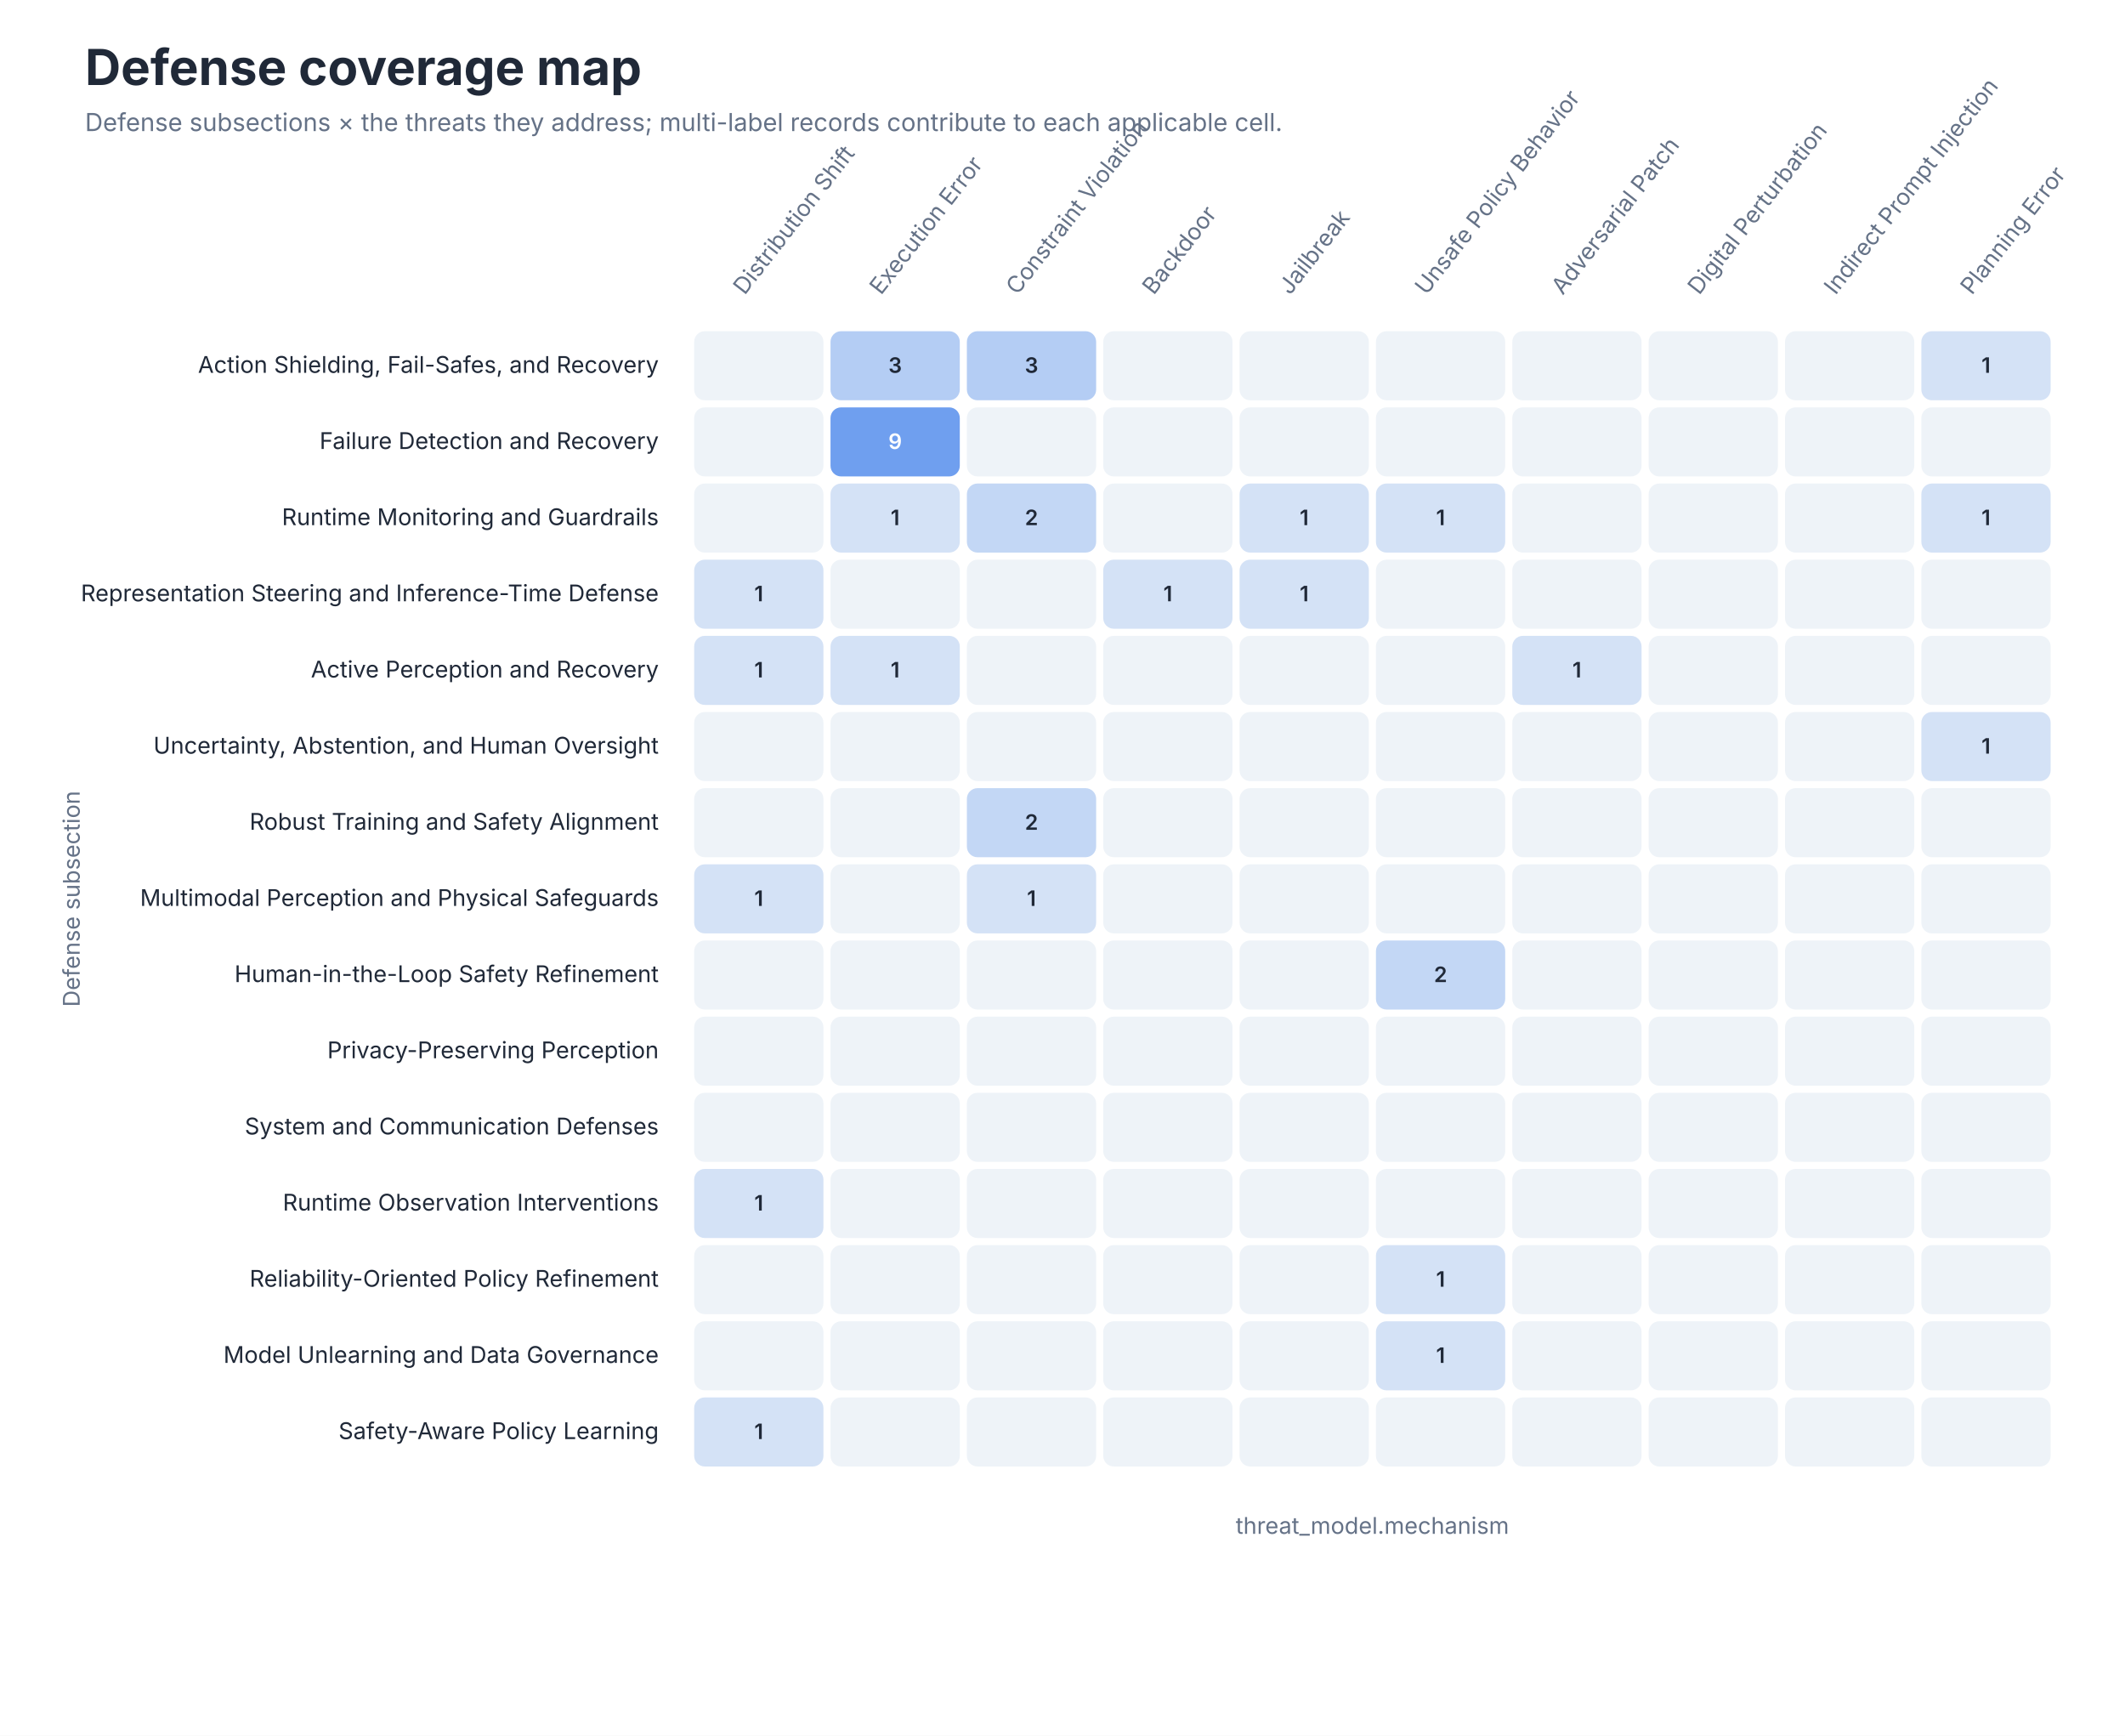
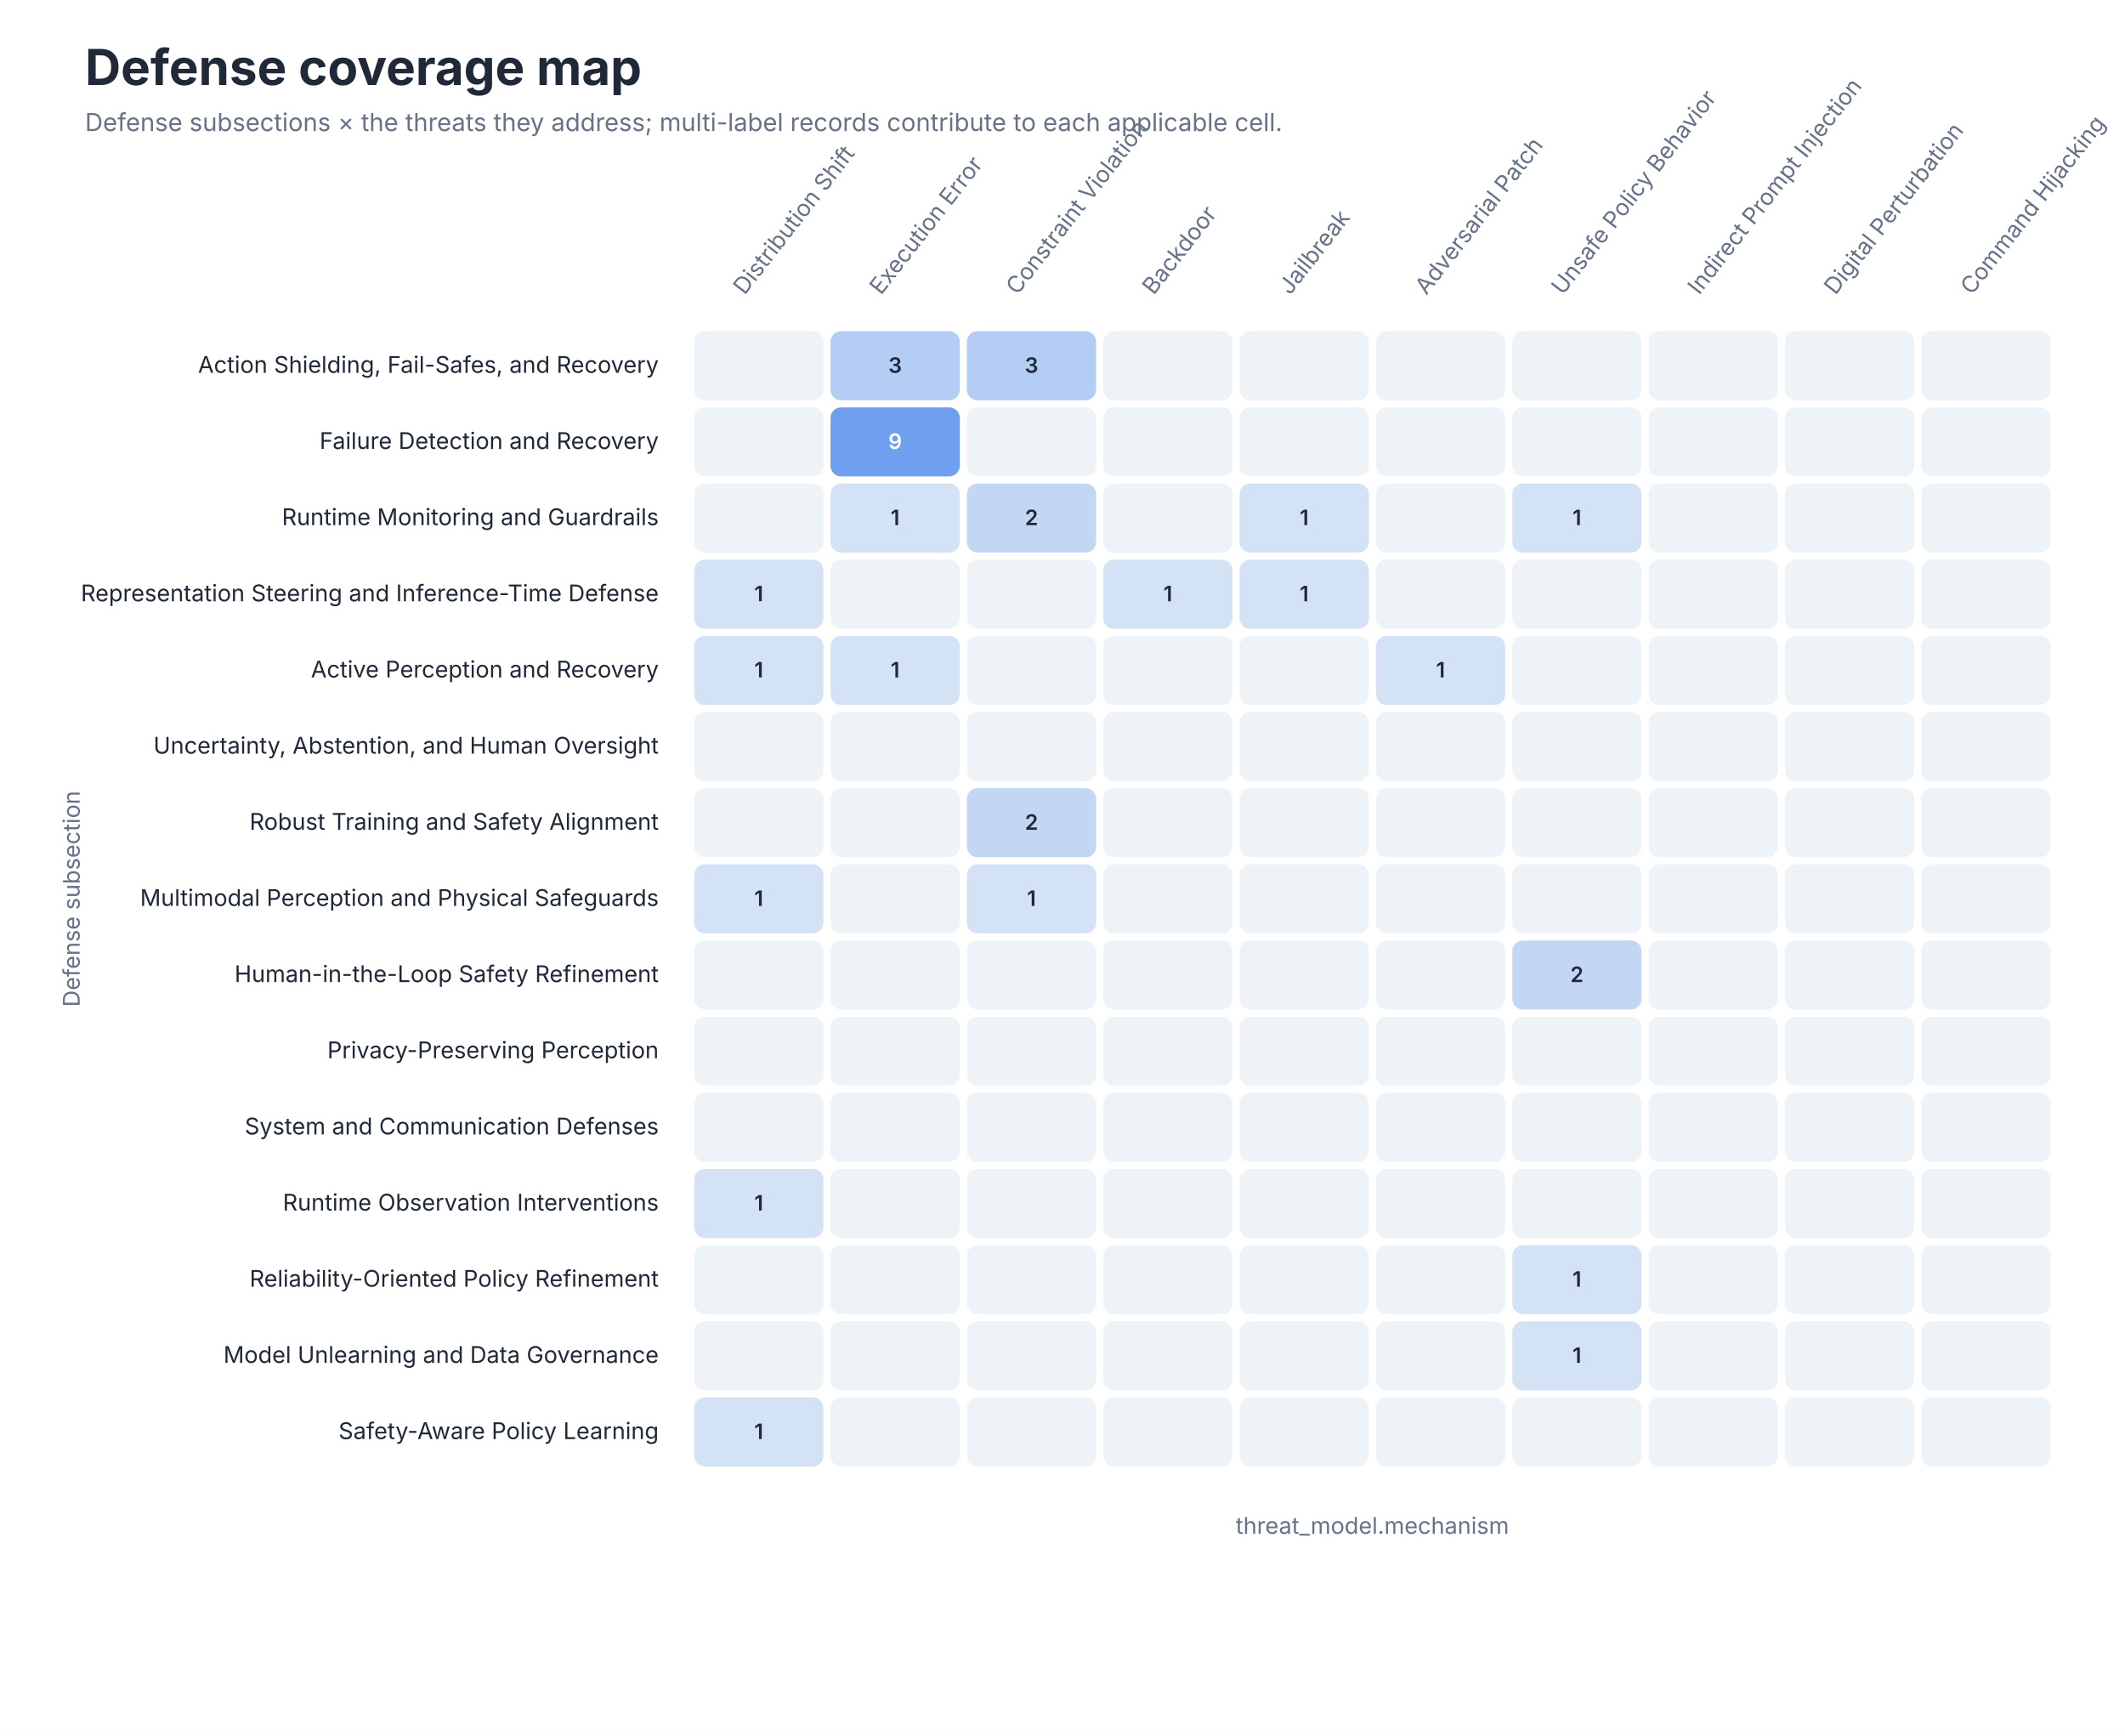
<svg xmlns="http://www.w3.org/2000/svg" role="img" aria-labelledby="title desc" viewBox="0 0 1200 980">
  <style>
text { font-family: -apple-system, BlinkMacSystemFont, 'Segoe UI', sans-serif; }
.title { font-size: 28px; font-weight: 650; fill: #202938; }
.subtitle { font-size: 14px; fill: #657287; }
.axis { font-size: 13px; fill: #657287; }
.label { font-size: 13px; fill: #202938; }
.small { font-size: 11px; fill: #657287; }
</style>
  <rect width="1200" height="980" fill="#FFFFFF" />
  <text class="title" x="48" y="48">Defense coverage map</text>
  <text class="subtitle" x="48" y="74">Defense subsections × the threats they address; multi-label records contribute to each applicable cell.</text>
  <text class="axis" text-anchor="start" transform="translate(420.5 167) rotate(-52)">Distribution Shift</text>
  <text class="axis" text-anchor="start" transform="translate(497.5 167) rotate(-52)">Execution Error</text>
  <text class="axis" text-anchor="start" transform="translate(574.5 167) rotate(-52)">Constraint Violation</text>
  <text class="axis" text-anchor="start" transform="translate(651.5 167) rotate(-52)">Backdoor</text>
  <text class="axis" text-anchor="start" transform="translate(728.5 167) rotate(-52)">Jailbreak</text>
-   <text class="axis" text-anchor="start" transform="translate(805.5 167) rotate(-52)">Unsafe Policy Behavior</text>
-   <text class="axis" text-anchor="start" transform="translate(882.5 167) rotate(-52)">Adversarial Patch</text>
-   <text class="axis" text-anchor="start" transform="translate(959.5 167) rotate(-52)">Digital Perturbation</text>
-   <text class="axis" text-anchor="start" transform="translate(1036.5 167) rotate(-52)">Indirect Prompt Injection</text>
-   <text class="axis" text-anchor="start" transform="translate(1113.5 167) rotate(-52)">Planning Error</text>
+   <text class="axis" text-anchor="start" transform="translate(805.5 167) rotate(-52)">Adversarial Patch</text>
+   <text class="axis" text-anchor="start" transform="translate(882.5 167) rotate(-52)">Unsafe Policy Behavior</text>
+   <text class="axis" text-anchor="start" transform="translate(959.5 167) rotate(-52)">Indirect Prompt Injection</text>
+   <text class="axis" text-anchor="start" transform="translate(1036.5 167) rotate(-52)">Digital Perturbation</text>
+   <text class="axis" text-anchor="start" transform="translate(1113.5 167) rotate(-52)">Command Hijacking</text>
  <text class="label" x="372" y="210.5" text-anchor="end">Action Shielding, Fail-Safes, and Recovery</text>
  <rect x="392" y="187" width="73" height="39" rx="6" fill="#EEF3F8" />
  <text x="428.5" y="210.5" text-anchor="middle" font-size="12" font-weight="600" fill="#202938" />
  <rect x="469" y="187" width="73" height="39" rx="6" fill="#B4CDF4" />
  <text x="505.5" y="210.5" text-anchor="middle" font-size="12" font-weight="600" fill="#202938">3</text>
  <rect x="546" y="187" width="73" height="39" rx="6" fill="#B4CDF4" />
  <text x="582.5" y="210.5" text-anchor="middle" font-size="12" font-weight="600" fill="#202938">3</text>
  <rect x="623" y="187" width="73" height="39" rx="6" fill="#EEF3F8" />
  <text x="659.5" y="210.5" text-anchor="middle" font-size="12" font-weight="600" fill="#202938" />
  <rect x="700" y="187" width="73" height="39" rx="6" fill="#EEF3F8" />
  <text x="736.5" y="210.5" text-anchor="middle" font-size="12" font-weight="600" fill="#202938" />
  <rect x="777" y="187" width="73" height="39" rx="6" fill="#EEF3F8" />
  <text x="813.5" y="210.5" text-anchor="middle" font-size="12" font-weight="600" fill="#202938" />
  <rect x="854" y="187" width="73" height="39" rx="6" fill="#EEF3F8" />
  <text x="890.5" y="210.5" text-anchor="middle" font-size="12" font-weight="600" fill="#202938" />
  <rect x="931" y="187" width="73" height="39" rx="6" fill="#EEF3F8" />
  <text x="967.5" y="210.5" text-anchor="middle" font-size="12" font-weight="600" fill="#202938" />
  <rect x="1008" y="187" width="73" height="39" rx="6" fill="#EEF3F8" />
  <text x="1044.5" y="210.5" text-anchor="middle" font-size="12" font-weight="600" fill="#202938" />
-   <rect x="1085" y="187" width="73" height="39" rx="6" fill="#D4E2F6" />
-   <text x="1121.5" y="210.5" text-anchor="middle" font-size="12" font-weight="600" fill="#202938">1</text>
+   <rect x="1085" y="187" width="73" height="39" rx="6" fill="#EEF3F8" />
+   <text x="1121.5" y="210.5" text-anchor="middle" font-size="12" font-weight="600" fill="#202938" />
  <text class="label" x="372" y="253.5" text-anchor="end">Failure Detection and Recovery</text>
  <rect x="392" y="230" width="73" height="39" rx="6" fill="#EEF3F8" />
  <text x="428.5" y="253.5" text-anchor="middle" font-size="12" font-weight="600" fill="#202938" />
  <rect x="469" y="230" width="73" height="39" rx="6" fill="#6F9FEF" />
  <text x="505.5" y="253.5" text-anchor="middle" font-size="12" font-weight="600" fill="#FFFFFF">9</text>
  <rect x="546" y="230" width="73" height="39" rx="6" fill="#EEF3F8" />
  <text x="582.5" y="253.5" text-anchor="middle" font-size="12" font-weight="600" fill="#202938" />
  <rect x="623" y="230" width="73" height="39" rx="6" fill="#EEF3F8" />
  <text x="659.5" y="253.5" text-anchor="middle" font-size="12" font-weight="600" fill="#202938" />
  <rect x="700" y="230" width="73" height="39" rx="6" fill="#EEF3F8" />
  <text x="736.5" y="253.5" text-anchor="middle" font-size="12" font-weight="600" fill="#202938" />
  <rect x="777" y="230" width="73" height="39" rx="6" fill="#EEF3F8" />
  <text x="813.5" y="253.5" text-anchor="middle" font-size="12" font-weight="600" fill="#202938" />
  <rect x="854" y="230" width="73" height="39" rx="6" fill="#EEF3F8" />
  <text x="890.5" y="253.5" text-anchor="middle" font-size="12" font-weight="600" fill="#202938" />
  <rect x="931" y="230" width="73" height="39" rx="6" fill="#EEF3F8" />
  <text x="967.5" y="253.5" text-anchor="middle" font-size="12" font-weight="600" fill="#202938" />
  <rect x="1008" y="230" width="73" height="39" rx="6" fill="#EEF3F8" />
  <text x="1044.5" y="253.5" text-anchor="middle" font-size="12" font-weight="600" fill="#202938" />
  <rect x="1085" y="230" width="73" height="39" rx="6" fill="#EEF3F8" />
  <text x="1121.5" y="253.5" text-anchor="middle" font-size="12" font-weight="600" fill="#202938" />
  <text class="label" x="372" y="296.5" text-anchor="end">Runtime Monitoring and Guardrails</text>
  <rect x="392" y="273" width="73" height="39" rx="6" fill="#EEF3F8" />
  <text x="428.5" y="296.5" text-anchor="middle" font-size="12" font-weight="600" fill="#202938" />
  <rect x="469" y="273" width="73" height="39" rx="6" fill="#D4E2F6" />
  <text x="505.5" y="296.5" text-anchor="middle" font-size="12" font-weight="600" fill="#202938">1</text>
  <rect x="546" y="273" width="73" height="39" rx="6" fill="#C3D7F5" />
  <text x="582.5" y="296.5" text-anchor="middle" font-size="12" font-weight="600" fill="#202938">2</text>
  <rect x="623" y="273" width="73" height="39" rx="6" fill="#EEF3F8" />
  <text x="659.5" y="296.5" text-anchor="middle" font-size="12" font-weight="600" fill="#202938" />
  <rect x="700" y="273" width="73" height="39" rx="6" fill="#D4E2F6" />
  <text x="736.5" y="296.5" text-anchor="middle" font-size="12" font-weight="600" fill="#202938">1</text>
-   <rect x="777" y="273" width="73" height="39" rx="6" fill="#D4E2F6" />
-   <text x="813.5" y="296.5" text-anchor="middle" font-size="12" font-weight="600" fill="#202938">1</text>
-   <rect x="854" y="273" width="73" height="39" rx="6" fill="#EEF3F8" />
-   <text x="890.5" y="296.5" text-anchor="middle" font-size="12" font-weight="600" fill="#202938" />
+   <rect x="777" y="273" width="73" height="39" rx="6" fill="#EEF3F8" />
+   <text x="813.5" y="296.5" text-anchor="middle" font-size="12" font-weight="600" fill="#202938" />
+   <rect x="854" y="273" width="73" height="39" rx="6" fill="#D4E2F6" />
+   <text x="890.5" y="296.5" text-anchor="middle" font-size="12" font-weight="600" fill="#202938">1</text>
  <rect x="931" y="273" width="73" height="39" rx="6" fill="#EEF3F8" />
  <text x="967.5" y="296.5" text-anchor="middle" font-size="12" font-weight="600" fill="#202938" />
  <rect x="1008" y="273" width="73" height="39" rx="6" fill="#EEF3F8" />
  <text x="1044.5" y="296.5" text-anchor="middle" font-size="12" font-weight="600" fill="#202938" />
-   <rect x="1085" y="273" width="73" height="39" rx="6" fill="#D4E2F6" />
-   <text x="1121.5" y="296.5" text-anchor="middle" font-size="12" font-weight="600" fill="#202938">1</text>
+   <rect x="1085" y="273" width="73" height="39" rx="6" fill="#EEF3F8" />
+   <text x="1121.5" y="296.5" text-anchor="middle" font-size="12" font-weight="600" fill="#202938" />
  <text class="label" x="372" y="339.5" text-anchor="end">Representation Steering and Inference-Time Defense</text>
  <rect x="392" y="316" width="73" height="39" rx="6" fill="#D4E2F6" />
  <text x="428.5" y="339.5" text-anchor="middle" font-size="12" font-weight="600" fill="#202938">1</text>
  <rect x="469" y="316" width="73" height="39" rx="6" fill="#EEF3F8" />
  <text x="505.5" y="339.5" text-anchor="middle" font-size="12" font-weight="600" fill="#202938" />
  <rect x="546" y="316" width="73" height="39" rx="6" fill="#EEF3F8" />
  <text x="582.5" y="339.5" text-anchor="middle" font-size="12" font-weight="600" fill="#202938" />
  <rect x="623" y="316" width="73" height="39" rx="6" fill="#D4E2F6" />
  <text x="659.5" y="339.5" text-anchor="middle" font-size="12" font-weight="600" fill="#202938">1</text>
  <rect x="700" y="316" width="73" height="39" rx="6" fill="#D4E2F6" />
  <text x="736.5" y="339.5" text-anchor="middle" font-size="12" font-weight="600" fill="#202938">1</text>
  <rect x="777" y="316" width="73" height="39" rx="6" fill="#EEF3F8" />
  <text x="813.5" y="339.5" text-anchor="middle" font-size="12" font-weight="600" fill="#202938" />
  <rect x="854" y="316" width="73" height="39" rx="6" fill="#EEF3F8" />
  <text x="890.5" y="339.5" text-anchor="middle" font-size="12" font-weight="600" fill="#202938" />
  <rect x="931" y="316" width="73" height="39" rx="6" fill="#EEF3F8" />
  <text x="967.5" y="339.5" text-anchor="middle" font-size="12" font-weight="600" fill="#202938" />
  <rect x="1008" y="316" width="73" height="39" rx="6" fill="#EEF3F8" />
  <text x="1044.5" y="339.5" text-anchor="middle" font-size="12" font-weight="600" fill="#202938" />
  <rect x="1085" y="316" width="73" height="39" rx="6" fill="#EEF3F8" />
  <text x="1121.5" y="339.5" text-anchor="middle" font-size="12" font-weight="600" fill="#202938" />
  <text class="label" x="372" y="382.5" text-anchor="end">Active Perception and Recovery</text>
  <rect x="392" y="359" width="73" height="39" rx="6" fill="#D4E2F6" />
  <text x="428.5" y="382.5" text-anchor="middle" font-size="12" font-weight="600" fill="#202938">1</text>
  <rect x="469" y="359" width="73" height="39" rx="6" fill="#D4E2F6" />
  <text x="505.5" y="382.5" text-anchor="middle" font-size="12" font-weight="600" fill="#202938">1</text>
  <rect x="546" y="359" width="73" height="39" rx="6" fill="#EEF3F8" />
  <text x="582.5" y="382.5" text-anchor="middle" font-size="12" font-weight="600" fill="#202938" />
  <rect x="623" y="359" width="73" height="39" rx="6" fill="#EEF3F8" />
  <text x="659.5" y="382.5" text-anchor="middle" font-size="12" font-weight="600" fill="#202938" />
  <rect x="700" y="359" width="73" height="39" rx="6" fill="#EEF3F8" />
  <text x="736.5" y="382.5" text-anchor="middle" font-size="12" font-weight="600" fill="#202938" />
-   <rect x="777" y="359" width="73" height="39" rx="6" fill="#EEF3F8" />
-   <text x="813.5" y="382.5" text-anchor="middle" font-size="12" font-weight="600" fill="#202938" />
-   <rect x="854" y="359" width="73" height="39" rx="6" fill="#D4E2F6" />
-   <text x="890.5" y="382.5" text-anchor="middle" font-size="12" font-weight="600" fill="#202938">1</text>
+   <rect x="777" y="359" width="73" height="39" rx="6" fill="#D4E2F6" />
+   <text x="813.5" y="382.5" text-anchor="middle" font-size="12" font-weight="600" fill="#202938">1</text>
+   <rect x="854" y="359" width="73" height="39" rx="6" fill="#EEF3F8" />
+   <text x="890.5" y="382.5" text-anchor="middle" font-size="12" font-weight="600" fill="#202938" />
  <rect x="931" y="359" width="73" height="39" rx="6" fill="#EEF3F8" />
  <text x="967.5" y="382.5" text-anchor="middle" font-size="12" font-weight="600" fill="#202938" />
  <rect x="1008" y="359" width="73" height="39" rx="6" fill="#EEF3F8" />
  <text x="1044.5" y="382.5" text-anchor="middle" font-size="12" font-weight="600" fill="#202938" />
  <rect x="1085" y="359" width="73" height="39" rx="6" fill="#EEF3F8" />
  <text x="1121.5" y="382.5" text-anchor="middle" font-size="12" font-weight="600" fill="#202938" />
  <text class="label" x="372" y="425.5" text-anchor="end">Uncertainty, Abstention, and Human Oversight</text>
  <rect x="392" y="402" width="73" height="39" rx="6" fill="#EEF3F8" />
  <text x="428.5" y="425.5" text-anchor="middle" font-size="12" font-weight="600" fill="#202938" />
  <rect x="469" y="402" width="73" height="39" rx="6" fill="#EEF3F8" />
  <text x="505.5" y="425.5" text-anchor="middle" font-size="12" font-weight="600" fill="#202938" />
  <rect x="546" y="402" width="73" height="39" rx="6" fill="#EEF3F8" />
  <text x="582.5" y="425.5" text-anchor="middle" font-size="12" font-weight="600" fill="#202938" />
  <rect x="623" y="402" width="73" height="39" rx="6" fill="#EEF3F8" />
  <text x="659.5" y="425.5" text-anchor="middle" font-size="12" font-weight="600" fill="#202938" />
  <rect x="700" y="402" width="73" height="39" rx="6" fill="#EEF3F8" />
  <text x="736.5" y="425.5" text-anchor="middle" font-size="12" font-weight="600" fill="#202938" />
  <rect x="777" y="402" width="73" height="39" rx="6" fill="#EEF3F8" />
  <text x="813.5" y="425.5" text-anchor="middle" font-size="12" font-weight="600" fill="#202938" />
  <rect x="854" y="402" width="73" height="39" rx="6" fill="#EEF3F8" />
  <text x="890.5" y="425.5" text-anchor="middle" font-size="12" font-weight="600" fill="#202938" />
  <rect x="931" y="402" width="73" height="39" rx="6" fill="#EEF3F8" />
  <text x="967.5" y="425.5" text-anchor="middle" font-size="12" font-weight="600" fill="#202938" />
  <rect x="1008" y="402" width="73" height="39" rx="6" fill="#EEF3F8" />
  <text x="1044.5" y="425.5" text-anchor="middle" font-size="12" font-weight="600" fill="#202938" />
-   <rect x="1085" y="402" width="73" height="39" rx="6" fill="#D4E2F6" />
-   <text x="1121.5" y="425.5" text-anchor="middle" font-size="12" font-weight="600" fill="#202938">1</text>
+   <rect x="1085" y="402" width="73" height="39" rx="6" fill="#EEF3F8" />
+   <text x="1121.5" y="425.5" text-anchor="middle" font-size="12" font-weight="600" fill="#202938" />
  <text class="label" x="372" y="468.5" text-anchor="end">Robust Training and Safety Alignment</text>
  <rect x="392" y="445" width="73" height="39" rx="6" fill="#EEF3F8" />
  <text x="428.5" y="468.5" text-anchor="middle" font-size="12" font-weight="600" fill="#202938" />
  <rect x="469" y="445" width="73" height="39" rx="6" fill="#EEF3F8" />
  <text x="505.5" y="468.5" text-anchor="middle" font-size="12" font-weight="600" fill="#202938" />
  <rect x="546" y="445" width="73" height="39" rx="6" fill="#C3D7F5" />
  <text x="582.5" y="468.5" text-anchor="middle" font-size="12" font-weight="600" fill="#202938">2</text>
  <rect x="623" y="445" width="73" height="39" rx="6" fill="#EEF3F8" />
  <text x="659.5" y="468.5" text-anchor="middle" font-size="12" font-weight="600" fill="#202938" />
  <rect x="700" y="445" width="73" height="39" rx="6" fill="#EEF3F8" />
  <text x="736.5" y="468.5" text-anchor="middle" font-size="12" font-weight="600" fill="#202938" />
  <rect x="777" y="445" width="73" height="39" rx="6" fill="#EEF3F8" />
  <text x="813.5" y="468.5" text-anchor="middle" font-size="12" font-weight="600" fill="#202938" />
  <rect x="854" y="445" width="73" height="39" rx="6" fill="#EEF3F8" />
  <text x="890.5" y="468.5" text-anchor="middle" font-size="12" font-weight="600" fill="#202938" />
  <rect x="931" y="445" width="73" height="39" rx="6" fill="#EEF3F8" />
  <text x="967.5" y="468.5" text-anchor="middle" font-size="12" font-weight="600" fill="#202938" />
  <rect x="1008" y="445" width="73" height="39" rx="6" fill="#EEF3F8" />
  <text x="1044.5" y="468.5" text-anchor="middle" font-size="12" font-weight="600" fill="#202938" />
  <rect x="1085" y="445" width="73" height="39" rx="6" fill="#EEF3F8" />
  <text x="1121.5" y="468.5" text-anchor="middle" font-size="12" font-weight="600" fill="#202938" />
  <text class="label" x="372" y="511.5" text-anchor="end">Multimodal Perception and Physical Safeguards</text>
  <rect x="392" y="488" width="73" height="39" rx="6" fill="#D4E2F6" />
  <text x="428.5" y="511.5" text-anchor="middle" font-size="12" font-weight="600" fill="#202938">1</text>
  <rect x="469" y="488" width="73" height="39" rx="6" fill="#EEF3F8" />
  <text x="505.5" y="511.5" text-anchor="middle" font-size="12" font-weight="600" fill="#202938" />
  <rect x="546" y="488" width="73" height="39" rx="6" fill="#D4E2F6" />
  <text x="582.5" y="511.5" text-anchor="middle" font-size="12" font-weight="600" fill="#202938">1</text>
  <rect x="623" y="488" width="73" height="39" rx="6" fill="#EEF3F8" />
  <text x="659.5" y="511.5" text-anchor="middle" font-size="12" font-weight="600" fill="#202938" />
  <rect x="700" y="488" width="73" height="39" rx="6" fill="#EEF3F8" />
  <text x="736.5" y="511.5" text-anchor="middle" font-size="12" font-weight="600" fill="#202938" />
  <rect x="777" y="488" width="73" height="39" rx="6" fill="#EEF3F8" />
  <text x="813.5" y="511.5" text-anchor="middle" font-size="12" font-weight="600" fill="#202938" />
  <rect x="854" y="488" width="73" height="39" rx="6" fill="#EEF3F8" />
  <text x="890.5" y="511.5" text-anchor="middle" font-size="12" font-weight="600" fill="#202938" />
  <rect x="931" y="488" width="73" height="39" rx="6" fill="#EEF3F8" />
  <text x="967.5" y="511.5" text-anchor="middle" font-size="12" font-weight="600" fill="#202938" />
  <rect x="1008" y="488" width="73" height="39" rx="6" fill="#EEF3F8" />
  <text x="1044.5" y="511.5" text-anchor="middle" font-size="12" font-weight="600" fill="#202938" />
  <rect x="1085" y="488" width="73" height="39" rx="6" fill="#EEF3F8" />
  <text x="1121.5" y="511.5" text-anchor="middle" font-size="12" font-weight="600" fill="#202938" />
  <text class="label" x="372" y="554.5" text-anchor="end">Human-in-the-Loop Safety Refinement</text>
  <rect x="392" y="531" width="73" height="39" rx="6" fill="#EEF3F8" />
  <text x="428.5" y="554.5" text-anchor="middle" font-size="12" font-weight="600" fill="#202938" />
  <rect x="469" y="531" width="73" height="39" rx="6" fill="#EEF3F8" />
  <text x="505.5" y="554.5" text-anchor="middle" font-size="12" font-weight="600" fill="#202938" />
  <rect x="546" y="531" width="73" height="39" rx="6" fill="#EEF3F8" />
  <text x="582.5" y="554.5" text-anchor="middle" font-size="12" font-weight="600" fill="#202938" />
  <rect x="623" y="531" width="73" height="39" rx="6" fill="#EEF3F8" />
  <text x="659.5" y="554.5" text-anchor="middle" font-size="12" font-weight="600" fill="#202938" />
  <rect x="700" y="531" width="73" height="39" rx="6" fill="#EEF3F8" />
  <text x="736.5" y="554.5" text-anchor="middle" font-size="12" font-weight="600" fill="#202938" />
-   <rect x="777" y="531" width="73" height="39" rx="6" fill="#C3D7F5" />
-   <text x="813.5" y="554.5" text-anchor="middle" font-size="12" font-weight="600" fill="#202938">2</text>
-   <rect x="854" y="531" width="73" height="39" rx="6" fill="#EEF3F8" />
-   <text x="890.5" y="554.5" text-anchor="middle" font-size="12" font-weight="600" fill="#202938" />
+   <rect x="777" y="531" width="73" height="39" rx="6" fill="#EEF3F8" />
+   <text x="813.5" y="554.5" text-anchor="middle" font-size="12" font-weight="600" fill="#202938" />
+   <rect x="854" y="531" width="73" height="39" rx="6" fill="#C3D7F5" />
+   <text x="890.5" y="554.5" text-anchor="middle" font-size="12" font-weight="600" fill="#202938">2</text>
  <rect x="931" y="531" width="73" height="39" rx="6" fill="#EEF3F8" />
  <text x="967.5" y="554.5" text-anchor="middle" font-size="12" font-weight="600" fill="#202938" />
  <rect x="1008" y="531" width="73" height="39" rx="6" fill="#EEF3F8" />
  <text x="1044.5" y="554.5" text-anchor="middle" font-size="12" font-weight="600" fill="#202938" />
  <rect x="1085" y="531" width="73" height="39" rx="6" fill="#EEF3F8" />
  <text x="1121.5" y="554.5" text-anchor="middle" font-size="12" font-weight="600" fill="#202938" />
  <text class="label" x="372" y="597.5" text-anchor="end">Privacy-Preserving Perception</text>
  <rect x="392" y="574" width="73" height="39" rx="6" fill="#EEF3F8" />
  <text x="428.5" y="597.5" text-anchor="middle" font-size="12" font-weight="600" fill="#202938" />
  <rect x="469" y="574" width="73" height="39" rx="6" fill="#EEF3F8" />
  <text x="505.5" y="597.5" text-anchor="middle" font-size="12" font-weight="600" fill="#202938" />
  <rect x="546" y="574" width="73" height="39" rx="6" fill="#EEF3F8" />
  <text x="582.5" y="597.5" text-anchor="middle" font-size="12" font-weight="600" fill="#202938" />
  <rect x="623" y="574" width="73" height="39" rx="6" fill="#EEF3F8" />
  <text x="659.5" y="597.5" text-anchor="middle" font-size="12" font-weight="600" fill="#202938" />
  <rect x="700" y="574" width="73" height="39" rx="6" fill="#EEF3F8" />
  <text x="736.5" y="597.5" text-anchor="middle" font-size="12" font-weight="600" fill="#202938" />
  <rect x="777" y="574" width="73" height="39" rx="6" fill="#EEF3F8" />
  <text x="813.5" y="597.5" text-anchor="middle" font-size="12" font-weight="600" fill="#202938" />
  <rect x="854" y="574" width="73" height="39" rx="6" fill="#EEF3F8" />
  <text x="890.5" y="597.5" text-anchor="middle" font-size="12" font-weight="600" fill="#202938" />
  <rect x="931" y="574" width="73" height="39" rx="6" fill="#EEF3F8" />
  <text x="967.5" y="597.5" text-anchor="middle" font-size="12" font-weight="600" fill="#202938" />
  <rect x="1008" y="574" width="73" height="39" rx="6" fill="#EEF3F8" />
  <text x="1044.5" y="597.5" text-anchor="middle" font-size="12" font-weight="600" fill="#202938" />
  <rect x="1085" y="574" width="73" height="39" rx="6" fill="#EEF3F8" />
  <text x="1121.5" y="597.5" text-anchor="middle" font-size="12" font-weight="600" fill="#202938" />
  <text class="label" x="372" y="640.5" text-anchor="end">System and Communication Defenses</text>
  <rect x="392" y="617" width="73" height="39" rx="6" fill="#EEF3F8" />
  <text x="428.5" y="640.5" text-anchor="middle" font-size="12" font-weight="600" fill="#202938" />
  <rect x="469" y="617" width="73" height="39" rx="6" fill="#EEF3F8" />
  <text x="505.5" y="640.5" text-anchor="middle" font-size="12" font-weight="600" fill="#202938" />
  <rect x="546" y="617" width="73" height="39" rx="6" fill="#EEF3F8" />
  <text x="582.5" y="640.5" text-anchor="middle" font-size="12" font-weight="600" fill="#202938" />
  <rect x="623" y="617" width="73" height="39" rx="6" fill="#EEF3F8" />
  <text x="659.5" y="640.5" text-anchor="middle" font-size="12" font-weight="600" fill="#202938" />
  <rect x="700" y="617" width="73" height="39" rx="6" fill="#EEF3F8" />
  <text x="736.5" y="640.5" text-anchor="middle" font-size="12" font-weight="600" fill="#202938" />
  <rect x="777" y="617" width="73" height="39" rx="6" fill="#EEF3F8" />
  <text x="813.5" y="640.5" text-anchor="middle" font-size="12" font-weight="600" fill="#202938" />
  <rect x="854" y="617" width="73" height="39" rx="6" fill="#EEF3F8" />
  <text x="890.5" y="640.5" text-anchor="middle" font-size="12" font-weight="600" fill="#202938" />
  <rect x="931" y="617" width="73" height="39" rx="6" fill="#EEF3F8" />
  <text x="967.5" y="640.5" text-anchor="middle" font-size="12" font-weight="600" fill="#202938" />
  <rect x="1008" y="617" width="73" height="39" rx="6" fill="#EEF3F8" />
  <text x="1044.5" y="640.5" text-anchor="middle" font-size="12" font-weight="600" fill="#202938" />
  <rect x="1085" y="617" width="73" height="39" rx="6" fill="#EEF3F8" />
  <text x="1121.5" y="640.5" text-anchor="middle" font-size="12" font-weight="600" fill="#202938" />
  <text class="label" x="372" y="683.5" text-anchor="end">Runtime Observation Interventions</text>
  <rect x="392" y="660" width="73" height="39" rx="6" fill="#D4E2F6" />
  <text x="428.5" y="683.5" text-anchor="middle" font-size="12" font-weight="600" fill="#202938">1</text>
  <rect x="469" y="660" width="73" height="39" rx="6" fill="#EEF3F8" />
  <text x="505.5" y="683.5" text-anchor="middle" font-size="12" font-weight="600" fill="#202938" />
  <rect x="546" y="660" width="73" height="39" rx="6" fill="#EEF3F8" />
  <text x="582.5" y="683.5" text-anchor="middle" font-size="12" font-weight="600" fill="#202938" />
  <rect x="623" y="660" width="73" height="39" rx="6" fill="#EEF3F8" />
  <text x="659.5" y="683.5" text-anchor="middle" font-size="12" font-weight="600" fill="#202938" />
  <rect x="700" y="660" width="73" height="39" rx="6" fill="#EEF3F8" />
  <text x="736.5" y="683.5" text-anchor="middle" font-size="12" font-weight="600" fill="#202938" />
  <rect x="777" y="660" width="73" height="39" rx="6" fill="#EEF3F8" />
  <text x="813.5" y="683.5" text-anchor="middle" font-size="12" font-weight="600" fill="#202938" />
  <rect x="854" y="660" width="73" height="39" rx="6" fill="#EEF3F8" />
  <text x="890.5" y="683.5" text-anchor="middle" font-size="12" font-weight="600" fill="#202938" />
  <rect x="931" y="660" width="73" height="39" rx="6" fill="#EEF3F8" />
  <text x="967.5" y="683.5" text-anchor="middle" font-size="12" font-weight="600" fill="#202938" />
  <rect x="1008" y="660" width="73" height="39" rx="6" fill="#EEF3F8" />
  <text x="1044.5" y="683.5" text-anchor="middle" font-size="12" font-weight="600" fill="#202938" />
  <rect x="1085" y="660" width="73" height="39" rx="6" fill="#EEF3F8" />
  <text x="1121.5" y="683.5" text-anchor="middle" font-size="12" font-weight="600" fill="#202938" />
  <text class="label" x="372" y="726.5" text-anchor="end">Reliability-Oriented Policy Refinement</text>
  <rect x="392" y="703" width="73" height="39" rx="6" fill="#EEF3F8" />
  <text x="428.5" y="726.5" text-anchor="middle" font-size="12" font-weight="600" fill="#202938" />
  <rect x="469" y="703" width="73" height="39" rx="6" fill="#EEF3F8" />
  <text x="505.5" y="726.5" text-anchor="middle" font-size="12" font-weight="600" fill="#202938" />
  <rect x="546" y="703" width="73" height="39" rx="6" fill="#EEF3F8" />
  <text x="582.5" y="726.5" text-anchor="middle" font-size="12" font-weight="600" fill="#202938" />
  <rect x="623" y="703" width="73" height="39" rx="6" fill="#EEF3F8" />
  <text x="659.5" y="726.5" text-anchor="middle" font-size="12" font-weight="600" fill="#202938" />
  <rect x="700" y="703" width="73" height="39" rx="6" fill="#EEF3F8" />
  <text x="736.5" y="726.5" text-anchor="middle" font-size="12" font-weight="600" fill="#202938" />
-   <rect x="777" y="703" width="73" height="39" rx="6" fill="#D4E2F6" />
-   <text x="813.5" y="726.5" text-anchor="middle" font-size="12" font-weight="600" fill="#202938">1</text>
-   <rect x="854" y="703" width="73" height="39" rx="6" fill="#EEF3F8" />
-   <text x="890.5" y="726.5" text-anchor="middle" font-size="12" font-weight="600" fill="#202938" />
+   <rect x="777" y="703" width="73" height="39" rx="6" fill="#EEF3F8" />
+   <text x="813.5" y="726.5" text-anchor="middle" font-size="12" font-weight="600" fill="#202938" />
+   <rect x="854" y="703" width="73" height="39" rx="6" fill="#D4E2F6" />
+   <text x="890.5" y="726.5" text-anchor="middle" font-size="12" font-weight="600" fill="#202938">1</text>
  <rect x="931" y="703" width="73" height="39" rx="6" fill="#EEF3F8" />
  <text x="967.5" y="726.5" text-anchor="middle" font-size="12" font-weight="600" fill="#202938" />
  <rect x="1008" y="703" width="73" height="39" rx="6" fill="#EEF3F8" />
  <text x="1044.5" y="726.5" text-anchor="middle" font-size="12" font-weight="600" fill="#202938" />
  <rect x="1085" y="703" width="73" height="39" rx="6" fill="#EEF3F8" />
  <text x="1121.5" y="726.5" text-anchor="middle" font-size="12" font-weight="600" fill="#202938" />
  <text class="label" x="372" y="769.5" text-anchor="end">Model Unlearning and Data Governance</text>
  <rect x="392" y="746" width="73" height="39" rx="6" fill="#EEF3F8" />
  <text x="428.5" y="769.5" text-anchor="middle" font-size="12" font-weight="600" fill="#202938" />
  <rect x="469" y="746" width="73" height="39" rx="6" fill="#EEF3F8" />
  <text x="505.5" y="769.5" text-anchor="middle" font-size="12" font-weight="600" fill="#202938" />
  <rect x="546" y="746" width="73" height="39" rx="6" fill="#EEF3F8" />
  <text x="582.5" y="769.5" text-anchor="middle" font-size="12" font-weight="600" fill="#202938" />
  <rect x="623" y="746" width="73" height="39" rx="6" fill="#EEF3F8" />
  <text x="659.5" y="769.5" text-anchor="middle" font-size="12" font-weight="600" fill="#202938" />
  <rect x="700" y="746" width="73" height="39" rx="6" fill="#EEF3F8" />
  <text x="736.5" y="769.5" text-anchor="middle" font-size="12" font-weight="600" fill="#202938" />
-   <rect x="777" y="746" width="73" height="39" rx="6" fill="#D4E2F6" />
-   <text x="813.5" y="769.5" text-anchor="middle" font-size="12" font-weight="600" fill="#202938">1</text>
-   <rect x="854" y="746" width="73" height="39" rx="6" fill="#EEF3F8" />
-   <text x="890.5" y="769.5" text-anchor="middle" font-size="12" font-weight="600" fill="#202938" />
+   <rect x="777" y="746" width="73" height="39" rx="6" fill="#EEF3F8" />
+   <text x="813.5" y="769.5" text-anchor="middle" font-size="12" font-weight="600" fill="#202938" />
+   <rect x="854" y="746" width="73" height="39" rx="6" fill="#D4E2F6" />
+   <text x="890.5" y="769.5" text-anchor="middle" font-size="12" font-weight="600" fill="#202938">1</text>
  <rect x="931" y="746" width="73" height="39" rx="6" fill="#EEF3F8" />
  <text x="967.5" y="769.5" text-anchor="middle" font-size="12" font-weight="600" fill="#202938" />
  <rect x="1008" y="746" width="73" height="39" rx="6" fill="#EEF3F8" />
  <text x="1044.5" y="769.5" text-anchor="middle" font-size="12" font-weight="600" fill="#202938" />
  <rect x="1085" y="746" width="73" height="39" rx="6" fill="#EEF3F8" />
  <text x="1121.5" y="769.5" text-anchor="middle" font-size="12" font-weight="600" fill="#202938" />
  <text class="label" x="372" y="812.5" text-anchor="end">Safety-Aware Policy Learning</text>
  <rect x="392" y="789" width="73" height="39" rx="6" fill="#D4E2F6" />
  <text x="428.5" y="812.5" text-anchor="middle" font-size="12" font-weight="600" fill="#202938">1</text>
  <rect x="469" y="789" width="73" height="39" rx="6" fill="#EEF3F8" />
  <text x="505.5" y="812.5" text-anchor="middle" font-size="12" font-weight="600" fill="#202938" />
  <rect x="546" y="789" width="73" height="39" rx="6" fill="#EEF3F8" />
  <text x="582.5" y="812.5" text-anchor="middle" font-size="12" font-weight="600" fill="#202938" />
  <rect x="623" y="789" width="73" height="39" rx="6" fill="#EEF3F8" />
  <text x="659.5" y="812.5" text-anchor="middle" font-size="12" font-weight="600" fill="#202938" />
  <rect x="700" y="789" width="73" height="39" rx="6" fill="#EEF3F8" />
  <text x="736.5" y="812.5" text-anchor="middle" font-size="12" font-weight="600" fill="#202938" />
  <rect x="777" y="789" width="73" height="39" rx="6" fill="#EEF3F8" />
  <text x="813.5" y="812.5" text-anchor="middle" font-size="12" font-weight="600" fill="#202938" />
  <rect x="854" y="789" width="73" height="39" rx="6" fill="#EEF3F8" />
  <text x="890.5" y="812.5" text-anchor="middle" font-size="12" font-weight="600" fill="#202938" />
  <rect x="931" y="789" width="73" height="39" rx="6" fill="#EEF3F8" />
  <text x="967.5" y="812.5" text-anchor="middle" font-size="12" font-weight="600" fill="#202938" />
  <rect x="1008" y="789" width="73" height="39" rx="6" fill="#EEF3F8" />
  <text x="1044.5" y="812.5" text-anchor="middle" font-size="12" font-weight="600" fill="#202938" />
  <rect x="1085" y="789" width="73" height="39" rx="6" fill="#EEF3F8" />
  <text x="1121.5" y="812.5" text-anchor="middle" font-size="12" font-weight="600" fill="#202938" />
  <text class="axis" x="775" y="866" text-anchor="middle">threat_model.mechanism</text>
  <text class="axis" transform="translate(45 507.5) rotate(-90)" text-anchor="middle">Defense subsection</text>
</svg>
